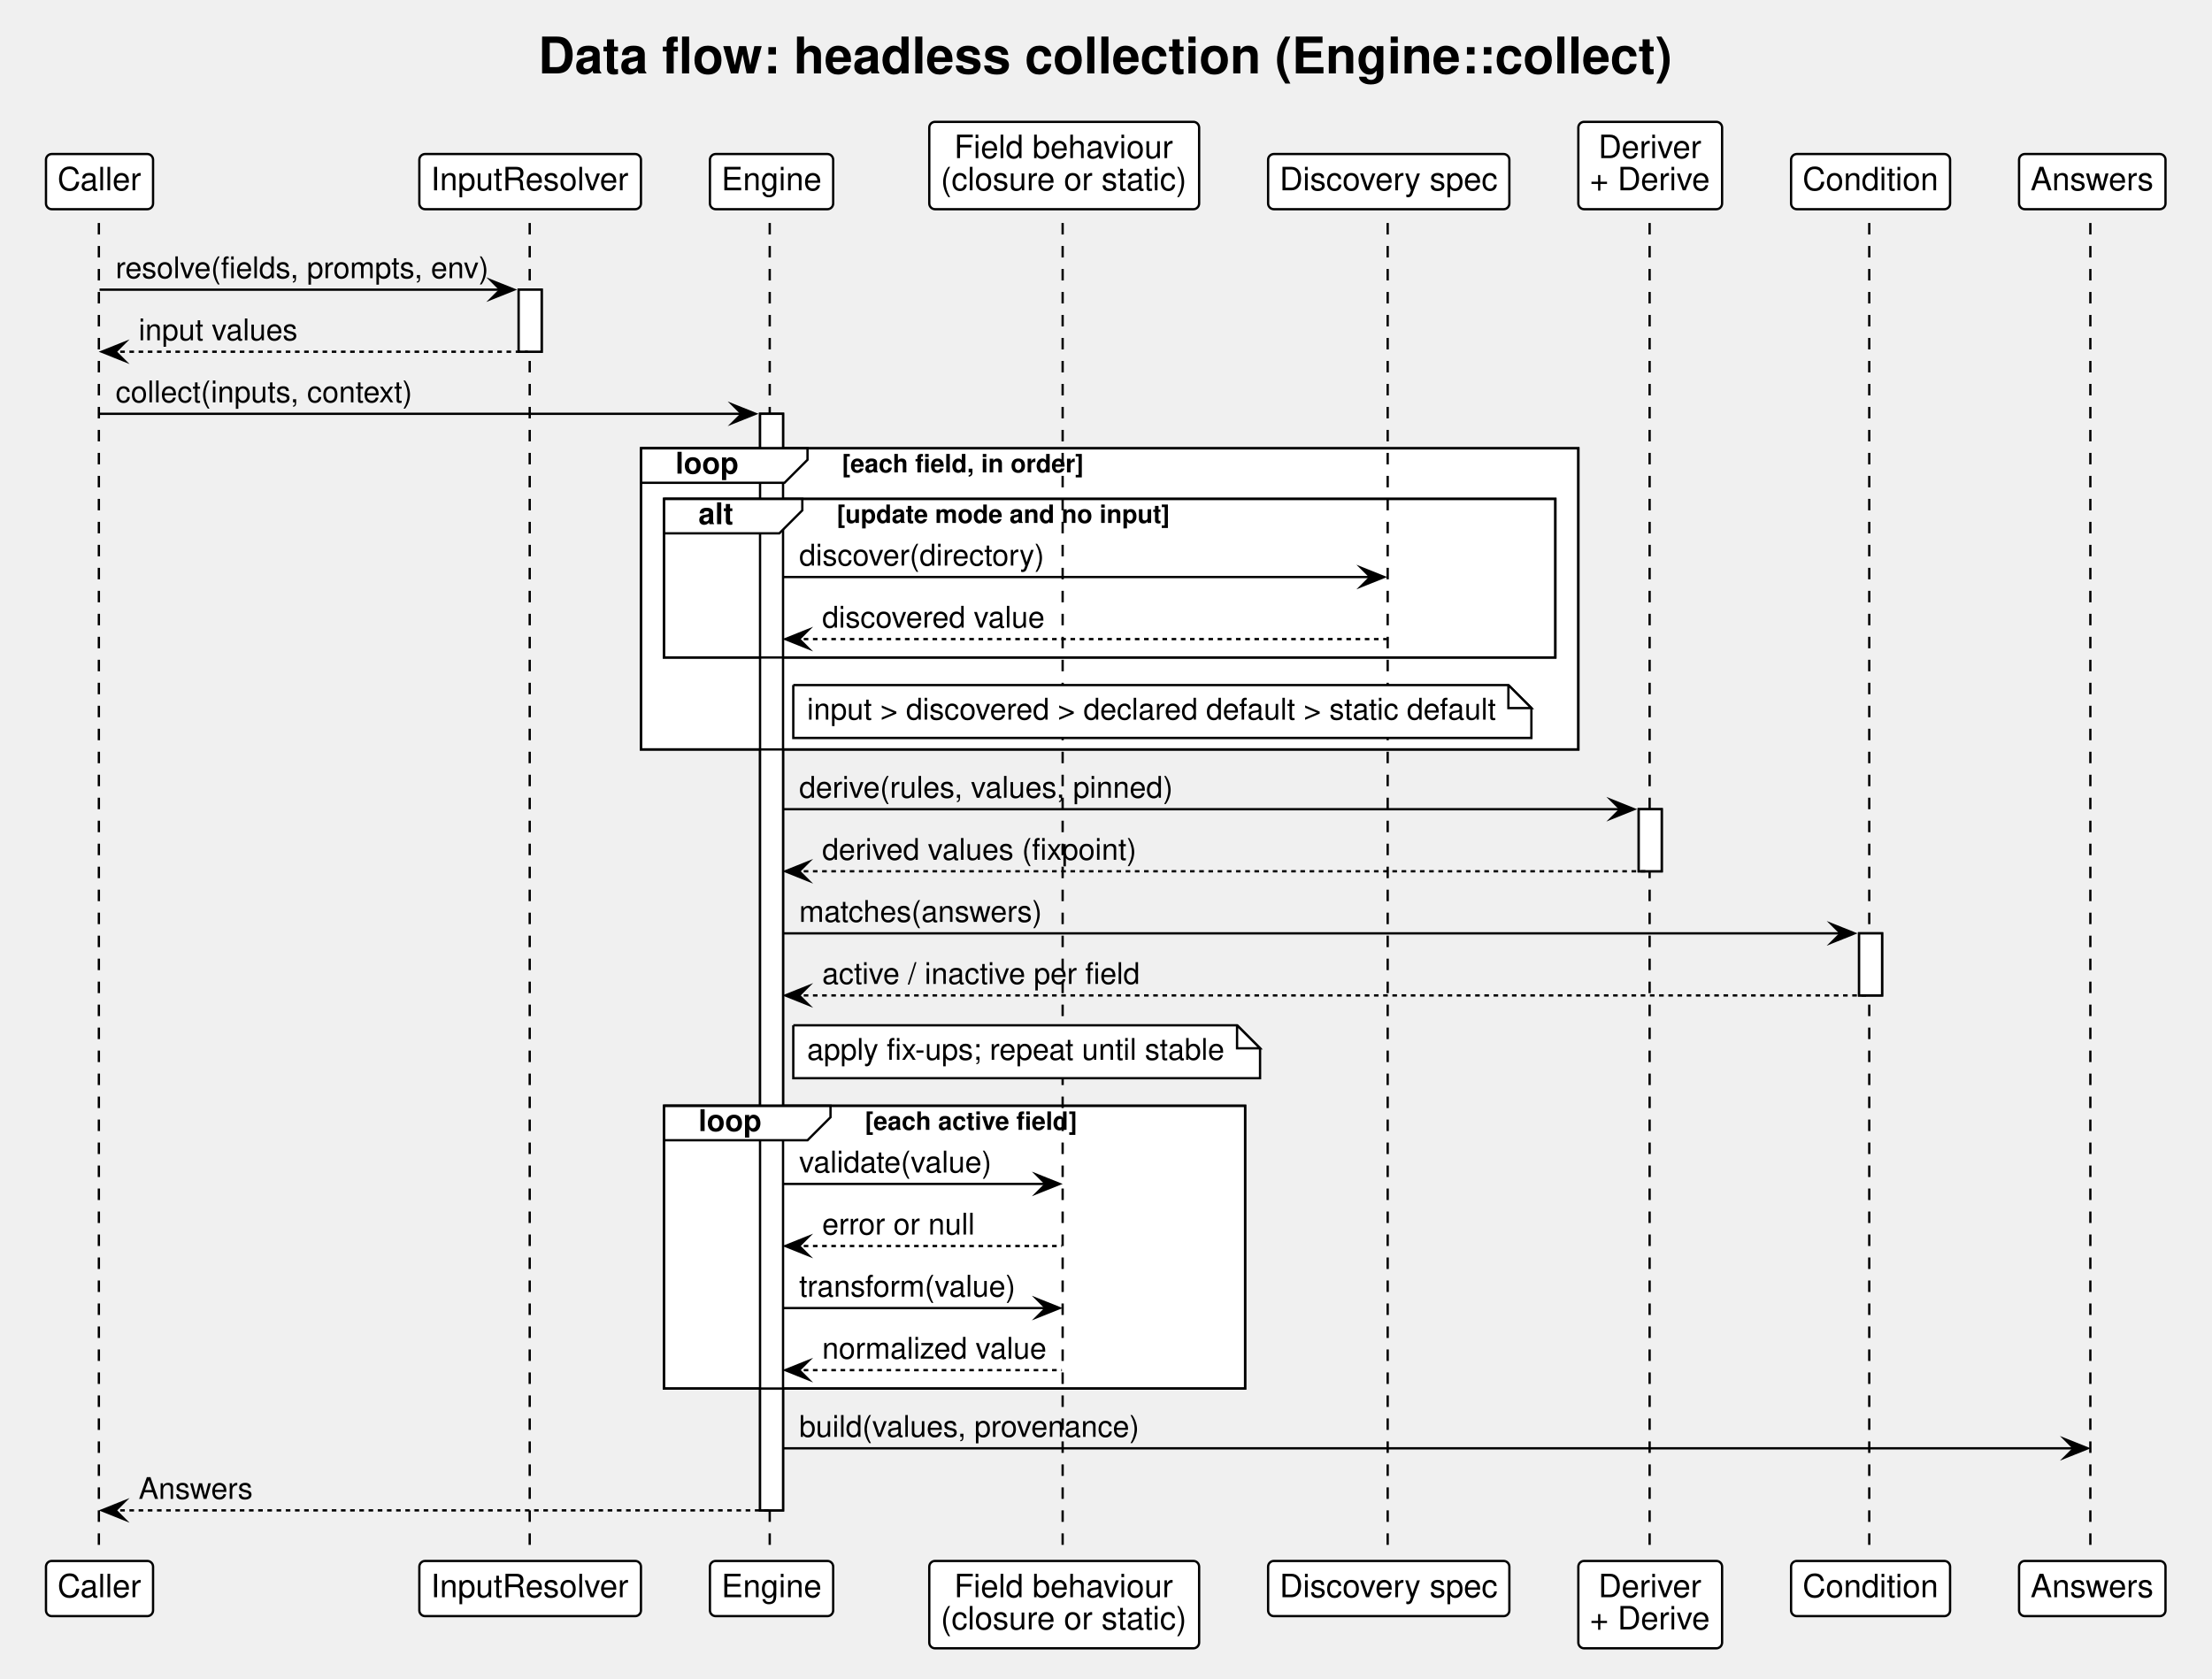
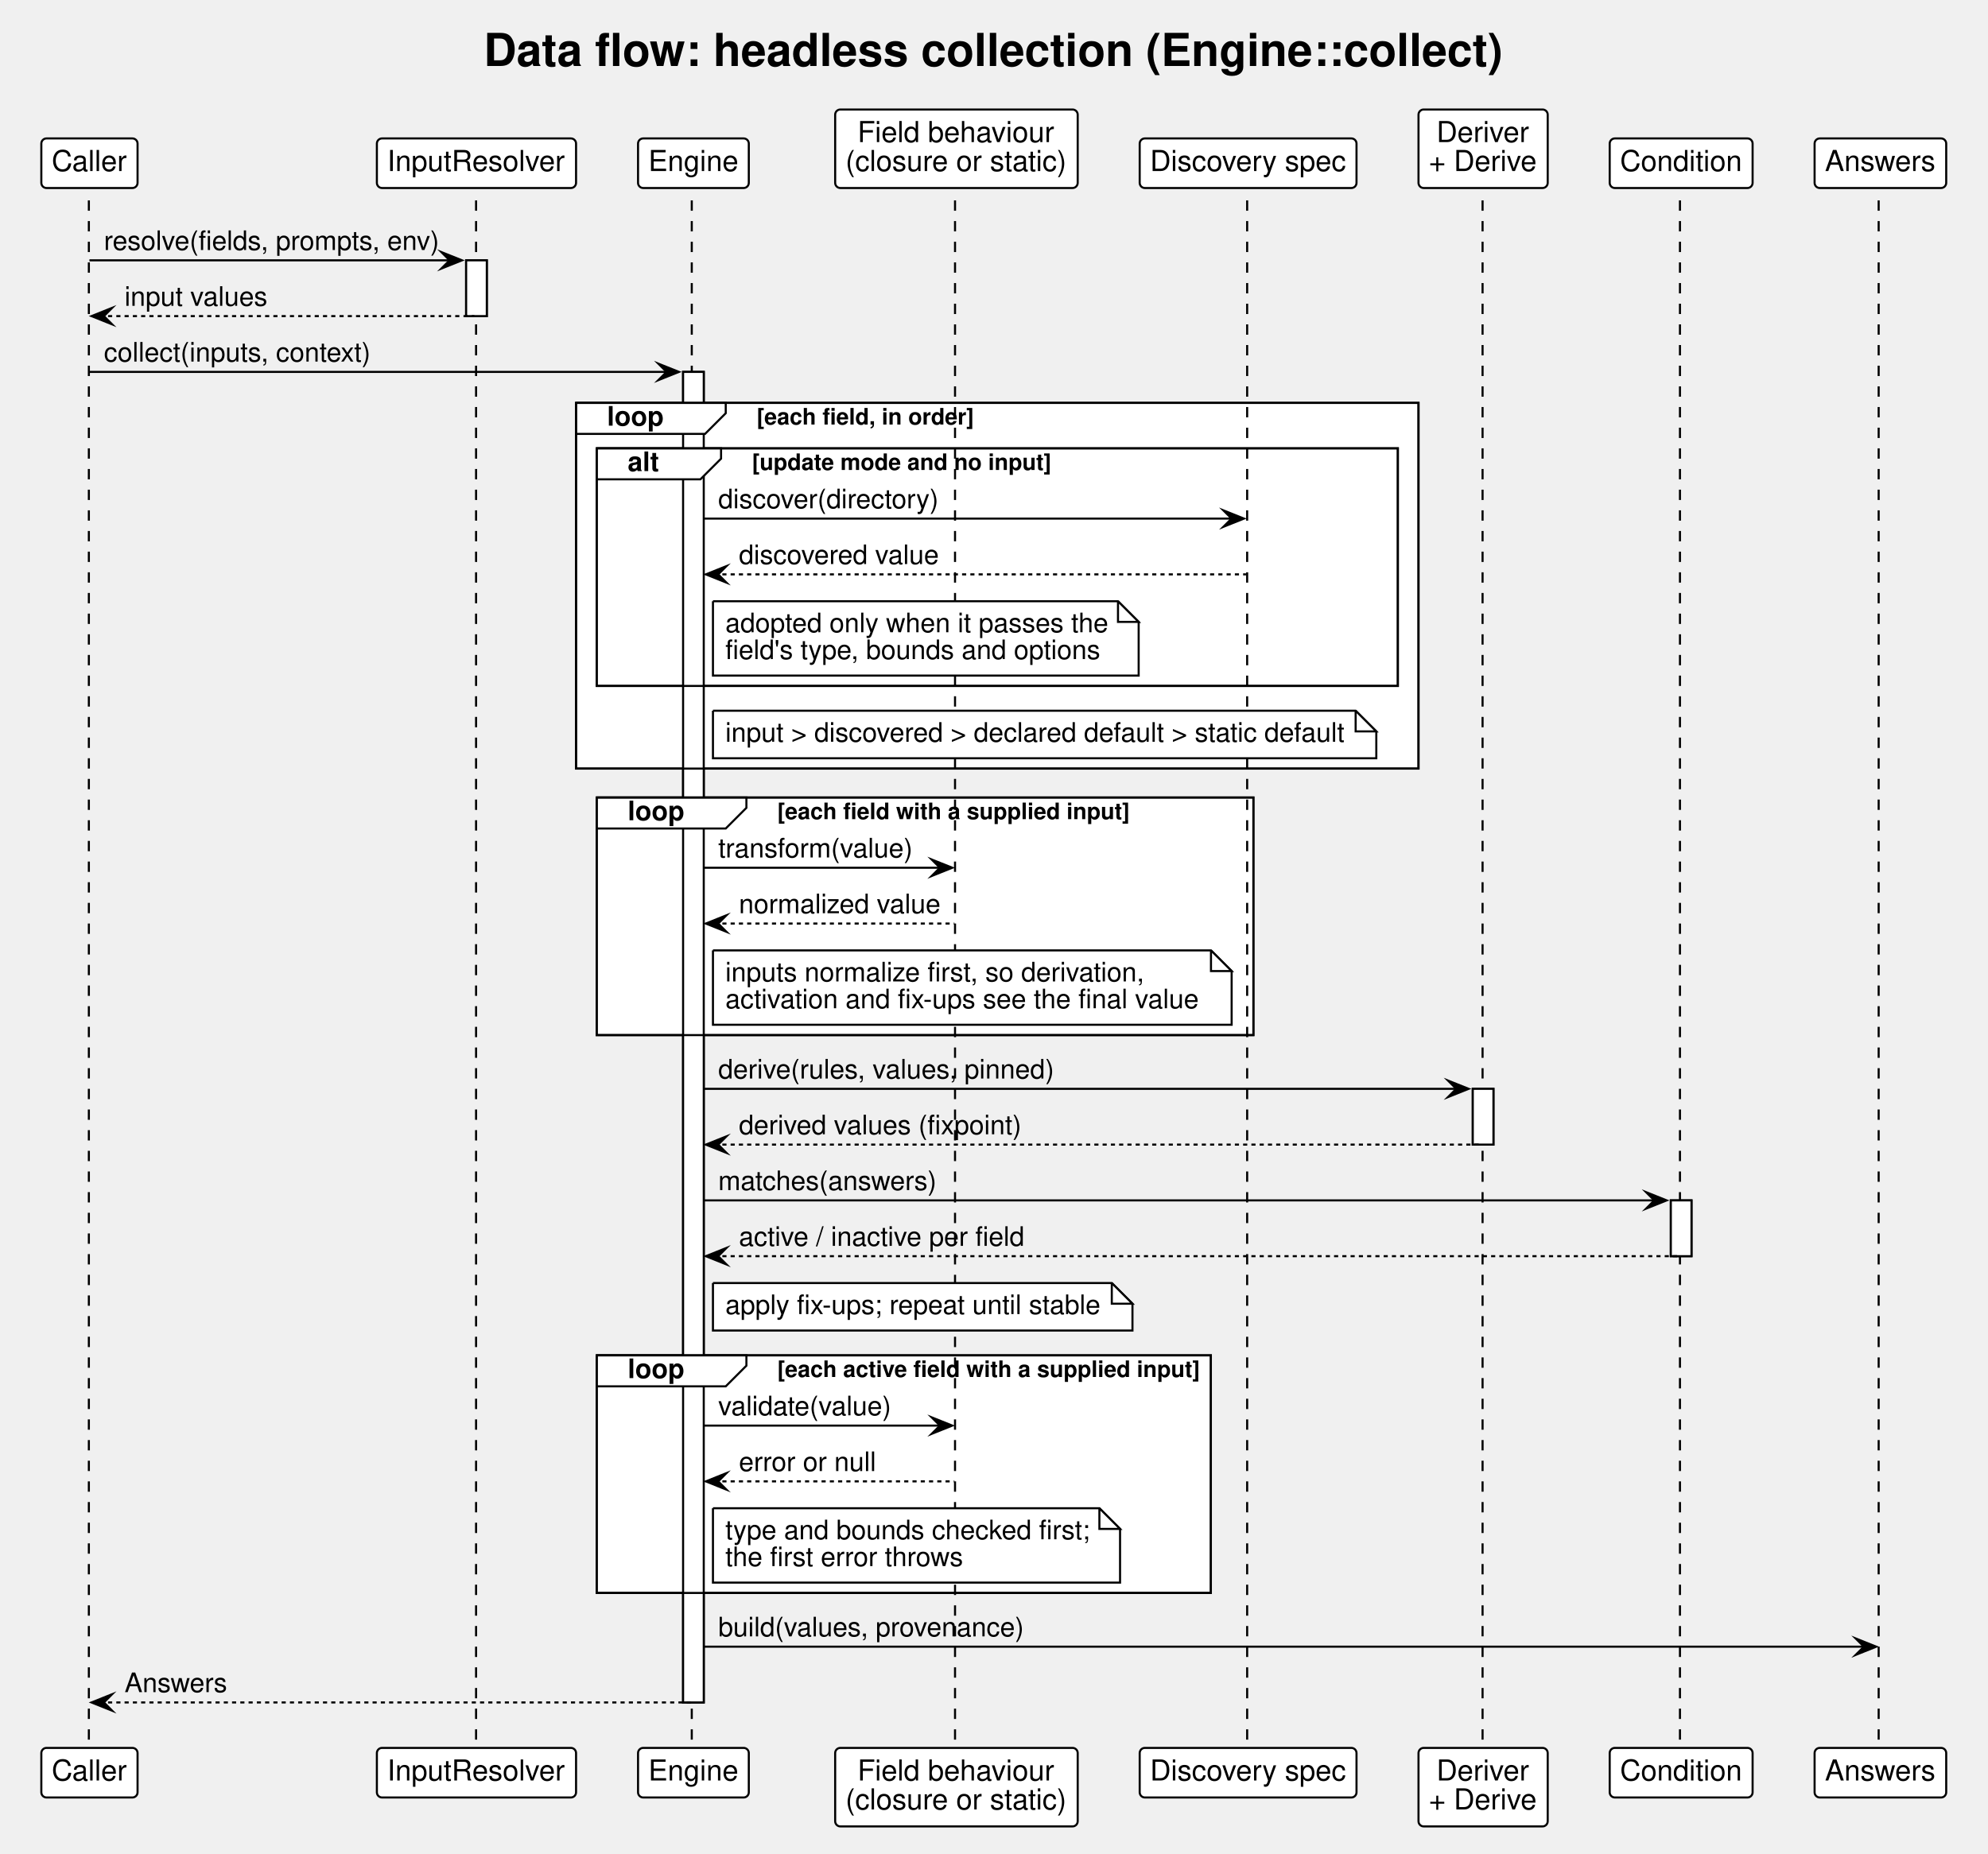
- <svg xmlns="http://www.w3.org/2000/svg" contentStyleType="text/css" data-diagram-type="SEQUENCE" height="730px" preserveAspectRatio="none" style="width:962px;height:730px;background:#FFFFFF;" version="1.1" viewBox="0 0 962 730" width="962px" zoomAndPan="magnify">
+ <svg xmlns="http://www.w3.org/2000/svg" contentStyleType="text/css" data-diagram-type="SEQUENCE" height="897px" preserveAspectRatio="none" style="width:962px;height:897px;background:#FFFFFF;" version="1.1" viewBox="0 0 962 897" width="962px" zoomAndPan="magnify">
  <defs />
  <g>
    <g class="title" data-source-line="8">
      <text fill="#000000" font-family="Helvetica" font-size="22" font-weight="700" lengthAdjust="spacing" textLength="492.637" x="234.069" y="31.94">Data flow: headless collection (Engine::collect)</text>
    </g>
    <g>
      <rect fill="#FFFFFF" height="27" style="stroke:#000000;stroke-width:1;" width="10" x="225.564" y="126" />
    </g>
    <g>
-       <rect fill="#FFFFFF" height="477" style="stroke:#000000;stroke-width:1;" width="10" x="330.549" y="180" />
-     </g>
-     <g>
-       <rect fill="#FFFFFF" height="27" style="stroke:#000000;stroke-width:1;" width="10" x="712.68" y="352" />
-     </g>
-     <g>
-       <rect fill="#FFFFFF" height="27" style="stroke:#000000;stroke-width:1;" width="10" x="808.516" y="406" />
-     </g>
-     <rect fill="#FFFFFF" height="131" style="stroke:#000000;stroke-width:1;" width="407.667" x="278.753" y="195" />
-     <rect fill="#FFFFFF" height="69" style="stroke:#000000;stroke-width:1;" width="387.667" x="288.753" y="217" />
-     <rect fill="#FFFFFF" height="123" style="stroke:#000000;stroke-width:1;" width="252.75" x="288.753" y="481" />
+       <rect fill="#FFFFFF" height="644" style="stroke:#000000;stroke-width:1;" width="10" x="330.549" y="180" />
+     </g>
+     <g>
+       <rect fill="#FFFFFF" height="27" style="stroke:#000000;stroke-width:1;" width="10" x="712.68" y="527" />
+     </g>
+     <g>
+       <rect fill="#FFFFFF" height="27" style="stroke:#000000;stroke-width:1;" width="10" x="808.516" y="581" />
+     </g>
+     <rect fill="#FFFFFF" height="177" style="stroke:#000000;stroke-width:1;" width="407.667" x="278.753" y="195" />
+     <rect fill="#FFFFFF" height="115" style="stroke:#000000;stroke-width:1;" width="387.667" x="288.753" y="217" />
+     <rect fill="#FFFFFF" height="115" style="stroke:#000000;stroke-width:1;" width="317.775" x="288.753" y="386" />
+     <rect fill="#FFFFFF" height="115" style="stroke:#000000;stroke-width:1;" width="297.186" x="288.753" y="656" />
    <g class="participant-lifeline" data-entity-uid="part1" data-qualified-name="Caller" data-source-line="10" id="part1-lifeline">
      <g>
-         <rect fill="#000000" fill-opacity="0" height="578" width="8" x="39.283" y="97" />
-         <line style="stroke:#000000;stroke-width:1;stroke-dasharray:5,5;" x1="43" x2="43" y1="97" y2="675" />
+         <rect fill="#000000" fill-opacity="0" height="745" width="8" x="39.283" y="97" />
+         <line style="stroke:#000000;stroke-width:1;stroke-dasharray:5,5;" x1="43" x2="43" y1="97" y2="842" />
      </g>
    </g>
    <g class="participant-lifeline" data-entity-uid="part2" data-qualified-name="IR" data-source-line="11" id="part2-lifeline">
      <g>
-         <rect fill="#000000" fill-opacity="0" height="578" width="8" x="226.564" y="97" />
-         <line style="stroke:#000000;stroke-width:1;stroke-dasharray:5,5;" x1="230.374" x2="230.374" y1="97" y2="675" />
+         <rect fill="#000000" fill-opacity="0" height="745" width="8" x="226.564" y="97" />
+         <line style="stroke:#000000;stroke-width:1;stroke-dasharray:5,5;" x1="230.374" x2="230.374" y1="97" y2="842" />
      </g>
    </g>
    <g class="participant-lifeline" data-entity-uid="part3" data-qualified-name="Eng" data-source-line="12" id="part3-lifeline">
      <g>
-         <rect fill="#000000" fill-opacity="0" height="578" width="8" x="331.549" y="97" />
-         <line style="stroke:#000000;stroke-width:1;stroke-dasharray:5,5;" x1="334.753" x2="334.753" y1="97" y2="675" />
+         <rect fill="#000000" fill-opacity="0" height="745" width="8" x="331.549" y="97" />
+         <line style="stroke:#000000;stroke-width:1;stroke-dasharray:5,5;" x1="334.753" x2="334.753" y1="97" y2="842" />
      </g>
    </g>
    <g class="participant-lifeline" data-entity-uid="part4" data-qualified-name="B" data-source-line="13" id="part4-lifeline">
      <g>
-         <rect fill="#000000" fill-opacity="0" height="578" width="8" x="458.824" y="97" />
-         <line style="stroke:#000000;stroke-width:1;stroke-dasharray:5,5;" x1="462.144" x2="462.144" y1="97" y2="675" />
+         <rect fill="#000000" fill-opacity="0" height="745" width="8" x="458.824" y="97" />
+         <line style="stroke:#000000;stroke-width:1;stroke-dasharray:5,5;" x1="462.144" x2="462.144" y1="97" y2="842" />
      </g>
    </g>
    <g class="participant-lifeline" data-entity-uid="part5" data-qualified-name="Disc" data-source-line="14" id="part5-lifeline">
      <g>
-         <rect fill="#000000" fill-opacity="0" height="578" width="8" x="599.961" y="97" />
-         <line style="stroke:#000000;stroke-width:1;stroke-dasharray:5,5;" x1="603.503" x2="603.503" y1="97" y2="675" />
+         <rect fill="#000000" fill-opacity="0" height="745" width="8" x="599.961" y="97" />
+         <line style="stroke:#000000;stroke-width:1;stroke-dasharray:5,5;" x1="603.503" x2="603.503" y1="97" y2="842" />
      </g>
    </g>
    <g class="participant-lifeline" data-entity-uid="part6" data-qualified-name="Der" data-source-line="15" id="part6-lifeline">
      <g>
-         <rect fill="#000000" fill-opacity="0" height="578" width="8" x="713.68" y="97" />
-         <line style="stroke:#000000;stroke-width:1;stroke-dasharray:5,5;" x1="717.42" x2="717.42" y1="97" y2="675" />
+         <rect fill="#000000" fill-opacity="0" height="745" width="8" x="713.68" y="97" />
+         <line style="stroke:#000000;stroke-width:1;stroke-dasharray:5,5;" x1="717.42" x2="717.42" y1="97" y2="842" />
      </g>
    </g>
    <g class="participant-lifeline" data-entity-uid="part7" data-qualified-name="CE" data-source-line="16" id="part7-lifeline">
      <g>
-         <rect fill="#000000" fill-opacity="0" height="578" width="8" x="809.516" y="97" />
-         <line style="stroke:#000000;stroke-width:1;stroke-dasharray:5,5;" x1="812.94" x2="812.94" y1="97" y2="675" />
+         <rect fill="#000000" fill-opacity="0" height="745" width="8" x="809.516" y="97" />
+         <line style="stroke:#000000;stroke-width:1;stroke-dasharray:5,5;" x1="812.94" x2="812.94" y1="97" y2="842" />
      </g>
    </g>
    <g class="participant-lifeline" data-entity-uid="part8" data-qualified-name="Ans" data-source-line="17" id="part8-lifeline">
      <g>
-         <rect fill="#000000" fill-opacity="0" height="578" width="8" x="905.933" y="97" />
-         <line style="stroke:#000000;stroke-width:1;stroke-dasharray:5,5;" x1="909.092" x2="909.092" y1="97" y2="675" />
+         <rect fill="#000000" fill-opacity="0" height="745" width="8" x="905.933" y="97" />
+         <line style="stroke:#000000;stroke-width:1;stroke-dasharray:5,5;" x1="909.092" x2="909.092" y1="97" y2="842" />
      </g>
    </g>
    <g class="participant participant-head" data-entity-uid="part1" data-qualified-name="Caller" data-source-line="10" id="part1-head">
      <rect fill="#FFFFFF" height="24" rx="2.5" ry="2.5" style="stroke:#000000;stroke-width:1;" width="46.565" x="20" y="67" />
      <text fill="#000000" font-family="Helvetica" font-size="14" lengthAdjust="spacing" textLength="36.565" x="25" y="82.78">Caller</text>
    </g>
    <g class="participant participant-tail" data-entity-uid="part1" data-qualified-name="Caller" data-source-line="10" id="part1-tail">
-       <rect fill="#FFFFFF" height="24" rx="2.5" ry="2.5" style="stroke:#000000;stroke-width:1;" width="46.565" x="20" y="679" />
-       <text fill="#000000" font-family="Helvetica" font-size="14" lengthAdjust="spacing" textLength="36.565" x="25" y="694.78">Caller</text>
+       <rect fill="#FFFFFF" height="24" rx="2.5" ry="2.5" style="stroke:#000000;stroke-width:1;" width="46.565" x="20" y="846" />
+       <text fill="#000000" font-family="Helvetica" font-size="14" lengthAdjust="spacing" textLength="36.565" x="25" y="861.78">Caller</text>
    </g>
    <g class="participant participant-head" data-entity-uid="part2" data-qualified-name="IR" data-source-line="11" id="part2-head">
      <rect fill="#FFFFFF" height="24" rx="2.5" ry="2.5" style="stroke:#000000;stroke-width:1;" width="96.379" x="182.374" y="67" />
      <text fill="#000000" font-family="Helvetica" font-size="14" lengthAdjust="spacing" textLength="86.379" x="187.374" y="82.78">InputResolver</text>
    </g>
    <g class="participant participant-tail" data-entity-uid="part2" data-qualified-name="IR" data-source-line="11" id="part2-tail">
-       <rect fill="#FFFFFF" height="24" rx="2.5" ry="2.5" style="stroke:#000000;stroke-width:1;" width="96.379" x="182.374" y="679" />
-       <text fill="#000000" font-family="Helvetica" font-size="14" lengthAdjust="spacing" textLength="86.379" x="187.374" y="694.78">InputResolver</text>
+       <rect fill="#FFFFFF" height="24" rx="2.5" ry="2.5" style="stroke:#000000;stroke-width:1;" width="96.379" x="182.374" y="846" />
+       <text fill="#000000" font-family="Helvetica" font-size="14" lengthAdjust="spacing" textLength="86.379" x="187.374" y="861.78">InputResolver</text>
    </g>
    <g class="participant participant-head" data-entity-uid="part3" data-qualified-name="Eng" data-source-line="12" id="part3-head">
      <rect fill="#FFFFFF" height="24" rx="2.5" ry="2.5" style="stroke:#000000;stroke-width:1;" width="53.593" x="308.753" y="67" />
      <text fill="#000000" font-family="Helvetica" font-size="14" lengthAdjust="spacing" textLength="43.593" x="313.753" y="82.78">Engine</text>
    </g>
    <g class="participant participant-tail" data-entity-uid="part3" data-qualified-name="Eng" data-source-line="12" id="part3-tail">
-       <rect fill="#FFFFFF" height="24" rx="2.5" ry="2.5" style="stroke:#000000;stroke-width:1;" width="53.593" x="308.753" y="679" />
-       <text fill="#000000" font-family="Helvetica" font-size="14" lengthAdjust="spacing" textLength="43.593" x="313.753" y="694.78">Engine</text>
+       <rect fill="#FFFFFF" height="24" rx="2.5" ry="2.5" style="stroke:#000000;stroke-width:1;" width="53.593" x="308.753" y="846" />
+       <text fill="#000000" font-family="Helvetica" font-size="14" lengthAdjust="spacing" textLength="43.593" x="313.753" y="861.78">Engine</text>
    </g>
    <g class="participant participant-head" data-entity-uid="part4" data-qualified-name="B" data-source-line="13" id="part4-head">
      <rect fill="#FFFFFF" height="38" rx="2.5" ry="2.5" style="stroke:#000000;stroke-width:1;" width="117.358" x="404.144" y="53" />
      <text fill="#000000" font-family="Helvetica" font-size="14" lengthAdjust="spacing" textLength="95.724" x="414.962" y="68.78">Field behaviour</text>
      <text fill="#000000" font-family="Helvetica" font-size="14" lengthAdjust="spacing" textLength="107.358" x="409.144" y="82.78">(closure or static)</text>
    </g>
    <g class="participant participant-tail" data-entity-uid="part4" data-qualified-name="B" data-source-line="13" id="part4-tail">
-       <rect fill="#FFFFFF" height="38" rx="2.5" ry="2.5" style="stroke:#000000;stroke-width:1;" width="117.358" x="404.144" y="679" />
-       <text fill="#000000" font-family="Helvetica" font-size="14" lengthAdjust="spacing" textLength="95.724" x="414.962" y="694.78">Field behaviour</text>
-       <text fill="#000000" font-family="Helvetica" font-size="14" lengthAdjust="spacing" textLength="107.358" x="409.144" y="708.78">(closure or static)</text>
+       <rect fill="#FFFFFF" height="38" rx="2.5" ry="2.5" style="stroke:#000000;stroke-width:1;" width="117.358" x="404.144" y="846" />
+       <text fill="#000000" font-family="Helvetica" font-size="14" lengthAdjust="spacing" textLength="95.724" x="414.962" y="861.78">Field behaviour</text>
+       <text fill="#000000" font-family="Helvetica" font-size="14" lengthAdjust="spacing" textLength="107.358" x="409.144" y="875.78">(closure or static)</text>
    </g>
    <g class="participant participant-head" data-entity-uid="part5" data-qualified-name="Disc" data-source-line="14" id="part5-head">
      <rect fill="#FFFFFF" height="24" rx="2.5" ry="2.5" style="stroke:#000000;stroke-width:1;" width="104.917" x="551.503" y="67" />
      <text fill="#000000" font-family="Helvetica" font-size="14" lengthAdjust="spacing" textLength="94.917" x="556.503" y="82.78">Discovery spec</text>
    </g>
    <g class="participant participant-tail" data-entity-uid="part5" data-qualified-name="Disc" data-source-line="14" id="part5-tail">
-       <rect fill="#FFFFFF" height="24" rx="2.5" ry="2.5" style="stroke:#000000;stroke-width:1;" width="104.917" x="551.503" y="679" />
-       <text fill="#000000" font-family="Helvetica" font-size="14" lengthAdjust="spacing" textLength="94.917" x="556.503" y="694.78">Discovery spec</text>
+       <rect fill="#FFFFFF" height="24" rx="2.5" ry="2.5" style="stroke:#000000;stroke-width:1;" width="104.917" x="551.503" y="846" />
+       <text fill="#000000" font-family="Helvetica" font-size="14" lengthAdjust="spacing" textLength="94.917" x="556.503" y="861.78">Discovery spec</text>
    </g>
    <g class="participant participant-head" data-entity-uid="part6" data-qualified-name="Der" data-source-line="15" id="part6-head">
      <rect fill="#FFFFFF" height="38" rx="2.5" ry="2.5" style="stroke:#000000;stroke-width:1;" width="62.52" x="686.42" y="53" />
      <text fill="#000000" font-family="Helvetica" font-size="14" lengthAdjust="spacing" textLength="45.117" x="695.122" y="68.78">Deriver</text>
      <text fill="#000000" font-family="Helvetica" font-size="14" lengthAdjust="spacing" textLength="52.52" x="691.42" y="82.78">+ Derive</text>
    </g>
    <g class="participant participant-tail" data-entity-uid="part6" data-qualified-name="Der" data-source-line="15" id="part6-tail">
-       <rect fill="#FFFFFF" height="38" rx="2.5" ry="2.5" style="stroke:#000000;stroke-width:1;" width="62.52" x="686.42" y="679" />
-       <text fill="#000000" font-family="Helvetica" font-size="14" lengthAdjust="spacing" textLength="45.117" x="695.122" y="694.78">Deriver</text>
-       <text fill="#000000" font-family="Helvetica" font-size="14" lengthAdjust="spacing" textLength="52.52" x="691.42" y="708.78">+ Derive</text>
+       <rect fill="#FFFFFF" height="38" rx="2.5" ry="2.5" style="stroke:#000000;stroke-width:1;" width="62.52" x="686.42" y="846" />
+       <text fill="#000000" font-family="Helvetica" font-size="14" lengthAdjust="spacing" textLength="45.117" x="695.122" y="861.78">Deriver</text>
+       <text fill="#000000" font-family="Helvetica" font-size="14" lengthAdjust="spacing" textLength="52.52" x="691.42" y="875.78">+ Derive</text>
    </g>
    <g class="participant participant-head" data-entity-uid="part7" data-qualified-name="CE" data-source-line="16" id="part7-head">
      <rect fill="#FFFFFF" height="24" rx="2.5" ry="2.5" style="stroke:#000000;stroke-width:1;" width="69.151" x="778.94" y="67" />
      <text fill="#000000" font-family="Helvetica" font-size="14" lengthAdjust="spacing" textLength="59.151" x="783.94" y="82.78">Condition</text>
    </g>
    <g class="participant participant-tail" data-entity-uid="part7" data-qualified-name="CE" data-source-line="16" id="part7-tail">
-       <rect fill="#FFFFFF" height="24" rx="2.5" ry="2.5" style="stroke:#000000;stroke-width:1;" width="69.151" x="778.94" y="679" />
-       <text fill="#000000" font-family="Helvetica" font-size="14" lengthAdjust="spacing" textLength="59.151" x="783.94" y="694.78">Condition</text>
+       <rect fill="#FFFFFF" height="24" rx="2.5" ry="2.5" style="stroke:#000000;stroke-width:1;" width="69.151" x="778.94" y="846" />
+       <text fill="#000000" font-family="Helvetica" font-size="14" lengthAdjust="spacing" textLength="59.151" x="783.94" y="861.78">Condition</text>
    </g>
    <g class="participant participant-head" data-entity-uid="part8" data-qualified-name="Ans" data-source-line="17" id="part8-head">
      <rect fill="#FFFFFF" height="24" rx="2.5" ry="2.5" style="stroke:#000000;stroke-width:1;" width="63.683" x="878.092" y="67" />
      <text fill="#000000" font-family="Helvetica" font-size="14" lengthAdjust="spacing" textLength="53.683" x="883.092" y="82.78">Answers</text>
    </g>
    <g class="participant participant-tail" data-entity-uid="part8" data-qualified-name="Ans" data-source-line="17" id="part8-tail">
-       <rect fill="#FFFFFF" height="24" rx="2.5" ry="2.5" style="stroke:#000000;stroke-width:1;" width="63.683" x="878.092" y="679" />
-       <text fill="#000000" font-family="Helvetica" font-size="14" lengthAdjust="spacing" textLength="53.683" x="883.092" y="694.78">Answers</text>
+       <rect fill="#FFFFFF" height="24" rx="2.5" ry="2.5" style="stroke:#000000;stroke-width:1;" width="63.683" x="878.092" y="846" />
+       <text fill="#000000" font-family="Helvetica" font-size="14" lengthAdjust="spacing" textLength="53.683" x="883.092" y="861.78">Answers</text>
    </g>
    <g>
      <rect fill="#FFFFFF" height="27" style="stroke:#000000;stroke-width:1;" width="10" x="225.564" y="126" />
    </g>
    <g>
-       <rect fill="#FFFFFF" height="477" style="stroke:#000000;stroke-width:1;" width="10" x="330.549" y="180" />
-     </g>
-     <g>
-       <rect fill="#FFFFFF" height="27" style="stroke:#000000;stroke-width:1;" width="10" x="712.68" y="352" />
-     </g>
-     <g>
-       <rect fill="#FFFFFF" height="27" style="stroke:#000000;stroke-width:1;" width="10" x="808.516" y="406" />
+       <rect fill="#FFFFFF" height="644" style="stroke:#000000;stroke-width:1;" width="10" x="330.549" y="180" />
+     </g>
+     <g>
+       <rect fill="#FFFFFF" height="27" style="stroke:#000000;stroke-width:1;" width="10" x="712.68" y="527" />
+     </g>
+     <g>
+       <rect fill="#FFFFFF" height="27" style="stroke:#000000;stroke-width:1;" width="10" x="808.516" y="581" />
    </g>
    <g class="message" data-entity-1="part1" data-entity-2="part2" data-source-line="19" id="msg1">
      <polygon fill="#000000" points="213.564,122,223.564,126,213.564,130,217.564,126" style="stroke:#000000;stroke-width:1;stroke-linejoin:miter;stroke-miterlimit:10;" />
      <line style="stroke:#000000;stroke-width:1;" x1="43.283" x2="219.564" y1="126" y2="126" />
      <text fill="#000000" font-family="Helvetica" font-size="13" lengthAdjust="spacing" textLength="163.281" x="50.283" y="121.01">resolve(fields, prompts, env)</text>
    </g>
    <g class="message" data-entity-1="part2" data-entity-2="part1" data-source-line="21" id="msg2">
      <polygon fill="#000000" points="54.283,149,44.283,153,54.283,157,50.283,153" style="stroke:#000000;stroke-width:1;stroke-linejoin:miter;stroke-miterlimit:10;" />
      <line style="stroke:#000000;stroke-width:1;stroke-dasharray:2,2;" x1="48.283" x2="229.564" y1="153" y2="153" />
      <text fill="#000000" font-family="Helvetica" font-size="13" lengthAdjust="spacing" textLength="69.38" x="60.283" y="148.01">input values</text>
    </g>
    <g class="message" data-entity-1="part1" data-entity-2="part3" data-source-line="24" id="msg3">
      <polygon fill="#000000" points="318.549,176,328.549,180,318.549,184,322.549,180" style="stroke:#000000;stroke-width:1;stroke-linejoin:miter;stroke-miterlimit:10;" />
      <line style="stroke:#000000;stroke-width:1;" x1="43.283" x2="324.549" y1="180" y2="180" />
      <text fill="#000000" font-family="Helvetica" font-size="13" lengthAdjust="spacing" textLength="129.333" x="50.283" y="175.01">collect(inputs, context)</text>
    </g>
    <path d="M278.753,195 L351.188,195 L351.188,200 L341.188,210 L278.753,210 L278.753,195" fill="#FFFFFF" style="stroke:#000000;stroke-width:1;" />
-     <rect fill="none" height="131" style="stroke:#000000;stroke-width:1;" width="407.667" x="278.753" y="195" />
+     <rect fill="none" height="177" style="stroke:#000000;stroke-width:1;" width="407.667" x="278.753" y="195" />
    <text fill="#000000" font-family="Helvetica" font-size="13" font-weight="700" lengthAdjust="spacing" textLength="27.435" x="293.753" y="206.01">loop</text>
    <text fill="#000000" font-family="Helvetica" font-size="11" font-weight="700" lengthAdjust="spacing" textLength="105.128" x="366.188" y="205.47">[each field, in order]</text>
    <path d="M288.753,217 L348.924,217 L348.924,222 L338.924,232 L288.753,232 L288.753,217" fill="#FFFFFF" style="stroke:#000000;stroke-width:1;" />
-     <rect fill="none" height="69" style="stroke:#000000;stroke-width:1;" width="387.667" x="288.753" y="217" />
+     <rect fill="none" height="115" style="stroke:#000000;stroke-width:1;" width="387.667" x="288.753" y="217" />
    <text fill="#000000" font-family="Helvetica" font-size="13" font-weight="700" lengthAdjust="spacing" textLength="15.171" x="303.753" y="228.01">alt</text>
    <text fill="#000000" font-family="Helvetica" font-size="11" font-weight="700" lengthAdjust="spacing" textLength="144.815" x="363.924" y="227.47">[update mode and no input]</text>
    <g class="message" data-entity-1="part3" data-entity-2="part5" data-source-line="29" id="msg4">
      <polygon fill="#000000" points="591.961,247,601.961,251,591.961,255,595.961,251" style="stroke:#000000;stroke-width:1;stroke-linejoin:miter;stroke-miterlimit:10;" />
      <line style="stroke:#000000;stroke-width:1;" x1="340.549" x2="597.961" y1="251" y2="251" />
      <text fill="#000000" font-family="Helvetica" font-size="13" lengthAdjust="spacing" textLength="106.914" x="347.549" y="246.01">discover(directory)</text>
    </g>
    <g class="message" data-entity-1="part5" data-entity-2="part3" data-source-line="30" id="msg5">
      <polygon fill="#000000" points="351.549,274,341.549,278,351.549,282,347.549,278" style="stroke:#000000;stroke-width:1;stroke-linejoin:miter;stroke-miterlimit:10;" />
      <line style="stroke:#000000;stroke-width:1;stroke-dasharray:2,2;" x1="345.549" x2="602.961" y1="278" y2="278" />
      <text fill="#000000" font-family="Helvetica" font-size="13" lengthAdjust="spacing" textLength="97.557" x="357.549" y="273.01">discovered value</text>
    </g>
-     <path d="M345,298 L345,321 L666,321 L666,308 L656,298 L345,298" fill="#FFFFFF" style="stroke:#000000;stroke-width:1;" />
-     <path d="M656,298 L656,308 L666,308 L656,298" fill="#FFFFFF" style="stroke:#000000;stroke-width:1;" />
-     <text fill="#000000" font-family="Helvetica" font-size="13" lengthAdjust="spacing" textLength="301" x="351" y="313.01">input &gt; discovered &gt; declared default &gt; static default</text>
-     <g class="message" data-entity-1="part3" data-entity-2="part6" data-source-line="35" id="msg6">
-       <polygon fill="#000000" points="700.68,348,710.68,352,700.68,356,704.68,352" style="stroke:#000000;stroke-width:1;stroke-linejoin:miter;stroke-miterlimit:10;" />
-       <line style="stroke:#000000;stroke-width:1;" x1="340.549" x2="706.68" y1="352" y2="352" />
-       <text fill="#000000" font-family="Helvetica" font-size="13" lengthAdjust="spacing" textLength="163.306" x="347.549" y="347.01">derive(rules, values, pinned)</text>
-     </g>
-     <g class="message" data-entity-1="part6" data-entity-2="part3" data-source-line="37" id="msg7">
-       <polygon fill="#000000" points="351.549,375,341.549,379,351.549,383,347.549,379" style="stroke:#000000;stroke-width:1;stroke-linejoin:miter;stroke-miterlimit:10;" />
-       <line style="stroke:#000000;stroke-width:1;stroke-dasharray:2,2;" x1="345.549" x2="716.68" y1="379" y2="379" />
-       <text fill="#000000" font-family="Helvetica" font-size="13" lengthAdjust="spacing" textLength="137.287" x="357.549" y="374.01">derived values (fixpoint)</text>
-     </g>
-     <g class="message" data-entity-1="part3" data-entity-2="part7" data-source-line="39" id="msg8">
-       <polygon fill="#000000" points="796.516,402,806.516,406,796.516,410,800.516,406" style="stroke:#000000;stroke-width:1;stroke-linejoin:miter;stroke-miterlimit:10;" />
-       <line style="stroke:#000000;stroke-width:1;" x1="340.549" x2="802.516" y1="406" y2="406" />
-       <text fill="#000000" font-family="Helvetica" font-size="13" lengthAdjust="spacing" textLength="106.196" x="347.549" y="401.01">matches(answers)</text>
-     </g>
-     <g class="message" data-entity-1="part7" data-entity-2="part3" data-source-line="41" id="msg9">
-       <polygon fill="#000000" points="351.549,429,341.549,433,351.549,437,347.549,433" style="stroke:#000000;stroke-width:1;stroke-linejoin:miter;stroke-miterlimit:10;" />
-       <line style="stroke:#000000;stroke-width:1;stroke-dasharray:2,2;" x1="345.549" x2="812.516" y1="433" y2="433" />
-       <text fill="#000000" font-family="Helvetica" font-size="13" lengthAdjust="spacing" textLength="138.734" x="357.549" y="428.01">active / inactive per field</text>
-     </g>
-     <path d="M345,446 L345,469 L548,469 L548,456 L538,446 L345,446" fill="#FFFFFF" style="stroke:#000000;stroke-width:1;" />
-     <path d="M538,446 L538,456 L548,456 L538,446" fill="#FFFFFF" style="stroke:#000000;stroke-width:1;" />
-     <text fill="#000000" font-family="Helvetica" font-size="13" lengthAdjust="spacing" textLength="182.825" x="351" y="461.01">apply fix-ups; repeat until stable</text>
-     <path d="M288.753,481 L361.188,481 L361.188,486 L351.188,496 L288.753,496 L288.753,481" fill="#FFFFFF" style="stroke:#000000;stroke-width:1;" />
-     <rect fill="none" height="123" style="stroke:#000000;stroke-width:1;" width="252.75" x="288.753" y="481" />
-     <text fill="#000000" font-family="Helvetica" font-size="13" font-weight="700" lengthAdjust="spacing" textLength="27.435" x="303.753" y="492.01">loop</text>
-     <text fill="#000000" font-family="Helvetica" font-size="11" font-weight="700" lengthAdjust="spacing" textLength="92.313" x="376.188" y="491.47">[each active field]</text>
-     <g class="message" data-entity-1="part3" data-entity-2="part4" data-source-line="46" id="msg10">
-       <polygon fill="#000000" points="450.824,511,460.824,515,450.824,519,454.824,515" style="stroke:#000000;stroke-width:1;stroke-linejoin:miter;stroke-miterlimit:10;" />
-       <line style="stroke:#000000;stroke-width:1;" x1="340.549" x2="456.824" y1="515" y2="515" />
-       <text fill="#000000" font-family="Helvetica" font-size="13" lengthAdjust="spacing" textLength="84.544" x="347.549" y="510.01">validate(value)</text>
-     </g>
-     <g class="message" data-entity-1="part4" data-entity-2="part3" data-source-line="47" id="msg11">
-       <polygon fill="#000000" points="351.549,538,341.549,542,351.549,546,347.549,542" style="stroke:#000000;stroke-width:1;stroke-linejoin:miter;stroke-miterlimit:10;" />
-       <line style="stroke:#000000;stroke-width:1;stroke-dasharray:2,2;" x1="345.549" x2="461.824" y1="542" y2="542" />
-       <text fill="#000000" font-family="Helvetica" font-size="13" lengthAdjust="spacing" textLength="66.466" x="357.549" y="537.01">error or null</text>
-     </g>
-     <g class="message" data-entity-1="part3" data-entity-2="part4" data-source-line="48" id="msg12">
-       <polygon fill="#000000" points="450.824,565,460.824,569,450.824,573,454.824,569" style="stroke:#000000;stroke-width:1;stroke-linejoin:miter;stroke-miterlimit:10;" />
-       <line style="stroke:#000000;stroke-width:1;" x1="340.549" x2="456.824" y1="569" y2="569" />
-       <text fill="#000000" font-family="Helvetica" font-size="13" lengthAdjust="spacing" textLength="94.637" x="347.549" y="564.01">transform(value)</text>
-     </g>
-     <g class="message" data-entity-1="part4" data-entity-2="part3" data-source-line="49" id="msg13">
-       <polygon fill="#000000" points="351.549,592,341.549,596,351.549,600,347.549,596" style="stroke:#000000;stroke-width:1;stroke-linejoin:miter;stroke-miterlimit:10;" />
-       <line style="stroke:#000000;stroke-width:1;stroke-dasharray:2,2;" x1="345.549" x2="461.824" y1="596" y2="596" />
-       <text fill="#000000" font-family="Helvetica" font-size="13" lengthAdjust="spacing" textLength="98.274" x="357.549" y="591.01">normalized value</text>
-     </g>
-     <g class="message" data-entity-1="part3" data-entity-2="part8" data-source-line="52" id="msg14">
-       <polygon fill="#000000" points="897.933,626,907.933,630,897.933,634,901.933,630" style="stroke:#000000;stroke-width:1;stroke-linejoin:miter;stroke-miterlimit:10;" />
-       <line style="stroke:#000000;stroke-width:1;" x1="340.549" x2="903.933" y1="630" y2="630" />
-       <text fill="#000000" font-family="Helvetica" font-size="13" lengthAdjust="spacing" textLength="148.865" x="347.549" y="625.01">build(values, provenance)</text>
-     </g>
-     <g class="message" data-entity-1="part3" data-entity-2="part1" data-source-line="53" id="msg15">
-       <polygon fill="#000000" points="54.283,653,44.283,657,54.283,661,50.283,657" style="stroke:#000000;stroke-width:1;stroke-linejoin:miter;stroke-miterlimit:10;" />
-       <line style="stroke:#000000;stroke-width:1;stroke-dasharray:2,2;" x1="48.283" x2="334.549" y1="657" y2="657" />
-       <text fill="#000000" font-family="Helvetica" font-size="13" lengthAdjust="spacing" textLength="49.848" x="60.283" y="652.01">Answers</text>
+     <path d="M345,291 L345,327 L551,327 L551,301 L541,291 L345,291" fill="#FFFFFF" style="stroke:#000000;stroke-width:1;" />
+     <path d="M541,291 L541,301 L551,301 L541,291" fill="#FFFFFF" style="stroke:#000000;stroke-width:1;" />
+     <text fill="#000000" font-family="Helvetica" font-size="13" lengthAdjust="spacing" textLength="185.739" x="351" y="306.01">adopted only when it passes the</text>
+     <text fill="#000000" font-family="Helvetica" font-size="13" lengthAdjust="spacing" textLength="181.721" x="351" y="319.01">field's type, bounds and options</text>
+     <path d="M345,344 L345,367 L666,367 L666,354 L656,344 L345,344" fill="#FFFFFF" style="stroke:#000000;stroke-width:1;" />
+     <path d="M656,344 L656,354 L666,354 L656,344" fill="#FFFFFF" style="stroke:#000000;stroke-width:1;" />
+     <text fill="#000000" font-family="Helvetica" font-size="13" lengthAdjust="spacing" textLength="301" x="351" y="359.01">input &gt; discovered &gt; declared default &gt; static default</text>
+     <path d="M288.753,386 L361.188,386 L361.188,391 L351.188,401 L288.753,401 L288.753,386" fill="#FFFFFF" style="stroke:#000000;stroke-width:1;" />
+     <rect fill="none" height="115" style="stroke:#000000;stroke-width:1;" width="317.775" x="288.753" y="386" />
+     <text fill="#000000" font-family="Helvetica" font-size="13" font-weight="700" lengthAdjust="spacing" textLength="27.435" x="303.753" y="397.01">loop</text>
+     <text fill="#000000" font-family="Helvetica" font-size="11" font-weight="700" lengthAdjust="spacing" textLength="170.505" x="376.188" y="396.47">[each field with a supplied input]</text>
+     <g class="message" data-entity-1="part3" data-entity-2="part4" data-source-line="37" id="msg6">
+       <polygon fill="#000000" points="450.824,416,460.824,420,450.824,424,454.824,420" style="stroke:#000000;stroke-width:1;stroke-linejoin:miter;stroke-miterlimit:10;" />
+       <line style="stroke:#000000;stroke-width:1;" x1="340.549" x2="456.824" y1="420" y2="420" />
+       <text fill="#000000" font-family="Helvetica" font-size="13" lengthAdjust="spacing" textLength="94.637" x="347.549" y="415.01">transform(value)</text>
+     </g>
+     <g class="message" data-entity-1="part4" data-entity-2="part3" data-source-line="38" id="msg7">
+       <polygon fill="#000000" points="351.549,443,341.549,447,351.549,451,347.549,447" style="stroke:#000000;stroke-width:1;stroke-linejoin:miter;stroke-miterlimit:10;" />
+       <line style="stroke:#000000;stroke-width:1;stroke-dasharray:2,2;" x1="345.549" x2="461.824" y1="447" y2="447" />
+       <text fill="#000000" font-family="Helvetica" font-size="13" lengthAdjust="spacing" textLength="98.274" x="357.549" y="442.01">normalized value</text>
+     </g>
+     <path d="M345,460 L345,496 L596,496 L596,470 L586,460 L345,460" fill="#FFFFFF" style="stroke:#000000;stroke-width:1;" />
+     <path d="M586,460 L586,470 L596,470 L586,460" fill="#FFFFFF" style="stroke:#000000;stroke-width:1;" />
+     <text fill="#000000" font-family="Helvetica" font-size="13" lengthAdjust="spacing" textLength="203.753" x="351" y="475.01">inputs normalize first, so derivation,</text>
+     <text fill="#000000" font-family="Helvetica" font-size="13" lengthAdjust="spacing" textLength="230.528" x="351" y="488.01">activation and fix-ups see the final value</text>
+     <g class="message" data-entity-1="part3" data-entity-2="part6" data-source-line="42" id="msg8">
+       <polygon fill="#000000" points="700.68,523,710.68,527,700.68,531,704.68,527" style="stroke:#000000;stroke-width:1;stroke-linejoin:miter;stroke-miterlimit:10;" />
+       <line style="stroke:#000000;stroke-width:1;" x1="340.549" x2="706.68" y1="527" y2="527" />
+       <text fill="#000000" font-family="Helvetica" font-size="13" lengthAdjust="spacing" textLength="163.306" x="347.549" y="522.01">derive(rules, values, pinned)</text>
+     </g>
+     <g class="message" data-entity-1="part6" data-entity-2="part3" data-source-line="44" id="msg9">
+       <polygon fill="#000000" points="351.549,550,341.549,554,351.549,558,347.549,554" style="stroke:#000000;stroke-width:1;stroke-linejoin:miter;stroke-miterlimit:10;" />
+       <line style="stroke:#000000;stroke-width:1;stroke-dasharray:2,2;" x1="345.549" x2="716.68" y1="554" y2="554" />
+       <text fill="#000000" font-family="Helvetica" font-size="13" lengthAdjust="spacing" textLength="137.287" x="357.549" y="549.01">derived values (fixpoint)</text>
+     </g>
+     <g class="message" data-entity-1="part3" data-entity-2="part7" data-source-line="46" id="msg10">
+       <polygon fill="#000000" points="796.516,577,806.516,581,796.516,585,800.516,581" style="stroke:#000000;stroke-width:1;stroke-linejoin:miter;stroke-miterlimit:10;" />
+       <line style="stroke:#000000;stroke-width:1;" x1="340.549" x2="802.516" y1="581" y2="581" />
+       <text fill="#000000" font-family="Helvetica" font-size="13" lengthAdjust="spacing" textLength="106.196" x="347.549" y="576.01">matches(answers)</text>
+     </g>
+     <g class="message" data-entity-1="part7" data-entity-2="part3" data-source-line="48" id="msg11">
+       <polygon fill="#000000" points="351.549,604,341.549,608,351.549,612,347.549,608" style="stroke:#000000;stroke-width:1;stroke-linejoin:miter;stroke-miterlimit:10;" />
+       <line style="stroke:#000000;stroke-width:1;stroke-dasharray:2,2;" x1="345.549" x2="812.516" y1="608" y2="608" />
+       <text fill="#000000" font-family="Helvetica" font-size="13" lengthAdjust="spacing" textLength="138.734" x="357.549" y="603.01">active / inactive per field</text>
+     </g>
+     <path d="M345,621 L345,644 L548,644 L548,631 L538,621 L345,621" fill="#FFFFFF" style="stroke:#000000;stroke-width:1;" />
+     <path d="M538,621 L538,631 L548,631 L538,621" fill="#FFFFFF" style="stroke:#000000;stroke-width:1;" />
+     <text fill="#000000" font-family="Helvetica" font-size="13" lengthAdjust="spacing" textLength="182.825" x="351" y="636.01">apply fix-ups; repeat until stable</text>
+     <path d="M288.753,656 L361.188,656 L361.188,661 L351.188,671 L288.753,671 L288.753,656" fill="#FFFFFF" style="stroke:#000000;stroke-width:1;" />
+     <rect fill="none" height="115" style="stroke:#000000;stroke-width:1;" width="297.186" x="288.753" y="656" />
+     <text fill="#000000" font-family="Helvetica" font-size="13" font-weight="700" lengthAdjust="spacing" textLength="27.435" x="303.753" y="667.01">loop</text>
+     <text fill="#000000" font-family="Helvetica" font-size="11" font-weight="700" lengthAdjust="spacing" textLength="204.751" x="376.188" y="666.47">[each active field with a supplied input]</text>
+     <g class="message" data-entity-1="part3" data-entity-2="part4" data-source-line="53" id="msg12">
+       <polygon fill="#000000" points="450.824,686,460.824,690,450.824,694,454.824,690" style="stroke:#000000;stroke-width:1;stroke-linejoin:miter;stroke-miterlimit:10;" />
+       <line style="stroke:#000000;stroke-width:1;" x1="340.549" x2="456.824" y1="690" y2="690" />
+       <text fill="#000000" font-family="Helvetica" font-size="13" lengthAdjust="spacing" textLength="84.544" x="347.549" y="685.01">validate(value)</text>
+     </g>
+     <g class="message" data-entity-1="part4" data-entity-2="part3" data-source-line="54" id="msg13">
+       <polygon fill="#000000" points="351.549,713,341.549,717,351.549,721,347.549,717" style="stroke:#000000;stroke-width:1;stroke-linejoin:miter;stroke-miterlimit:10;" />
+       <line style="stroke:#000000;stroke-width:1;stroke-dasharray:2,2;" x1="345.549" x2="461.824" y1="717" y2="717" />
+       <text fill="#000000" font-family="Helvetica" font-size="13" lengthAdjust="spacing" textLength="66.466" x="357.549" y="712.01">error or null</text>
+     </g>
+     <path d="M345,730 L345,766 L542,766 L542,740 L532,730 L345,730" fill="#FFFFFF" style="stroke:#000000;stroke-width:1;" />
+     <path d="M532,730 L532,740 L542,740 L532,730" fill="#FFFFFF" style="stroke:#000000;stroke-width:1;" />
+     <text fill="#000000" font-family="Helvetica" font-size="13" lengthAdjust="spacing" textLength="176.332" x="351" y="745.01">type and bounds checked first;</text>
+     <text fill="#000000" font-family="Helvetica" font-size="13" lengthAdjust="spacing" textLength="115.585" x="351" y="758.01">the first error throws</text>
+     <g class="message" data-entity-1="part3" data-entity-2="part8" data-source-line="58" id="msg14">
+       <polygon fill="#000000" points="897.933,793,907.933,797,897.933,801,901.933,797" style="stroke:#000000;stroke-width:1;stroke-linejoin:miter;stroke-miterlimit:10;" />
+       <line style="stroke:#000000;stroke-width:1;" x1="340.549" x2="903.933" y1="797" y2="797" />
+       <text fill="#000000" font-family="Helvetica" font-size="13" lengthAdjust="spacing" textLength="148.865" x="347.549" y="792.01">build(values, provenance)</text>
+     </g>
+     <g class="message" data-entity-1="part3" data-entity-2="part1" data-source-line="59" id="msg15">
+       <polygon fill="#000000" points="54.283,820,44.283,824,54.283,828,50.283,824" style="stroke:#000000;stroke-width:1;stroke-linejoin:miter;stroke-miterlimit:10;" />
+       <line style="stroke:#000000;stroke-width:1;stroke-dasharray:2,2;" x1="48.283" x2="334.549" y1="824" y2="824" />
+       <text fill="#000000" font-family="Helvetica" font-size="13" lengthAdjust="spacing" textLength="49.848" x="60.283" y="819.01">Answers</text>
    </g>
  </g>
</svg>
